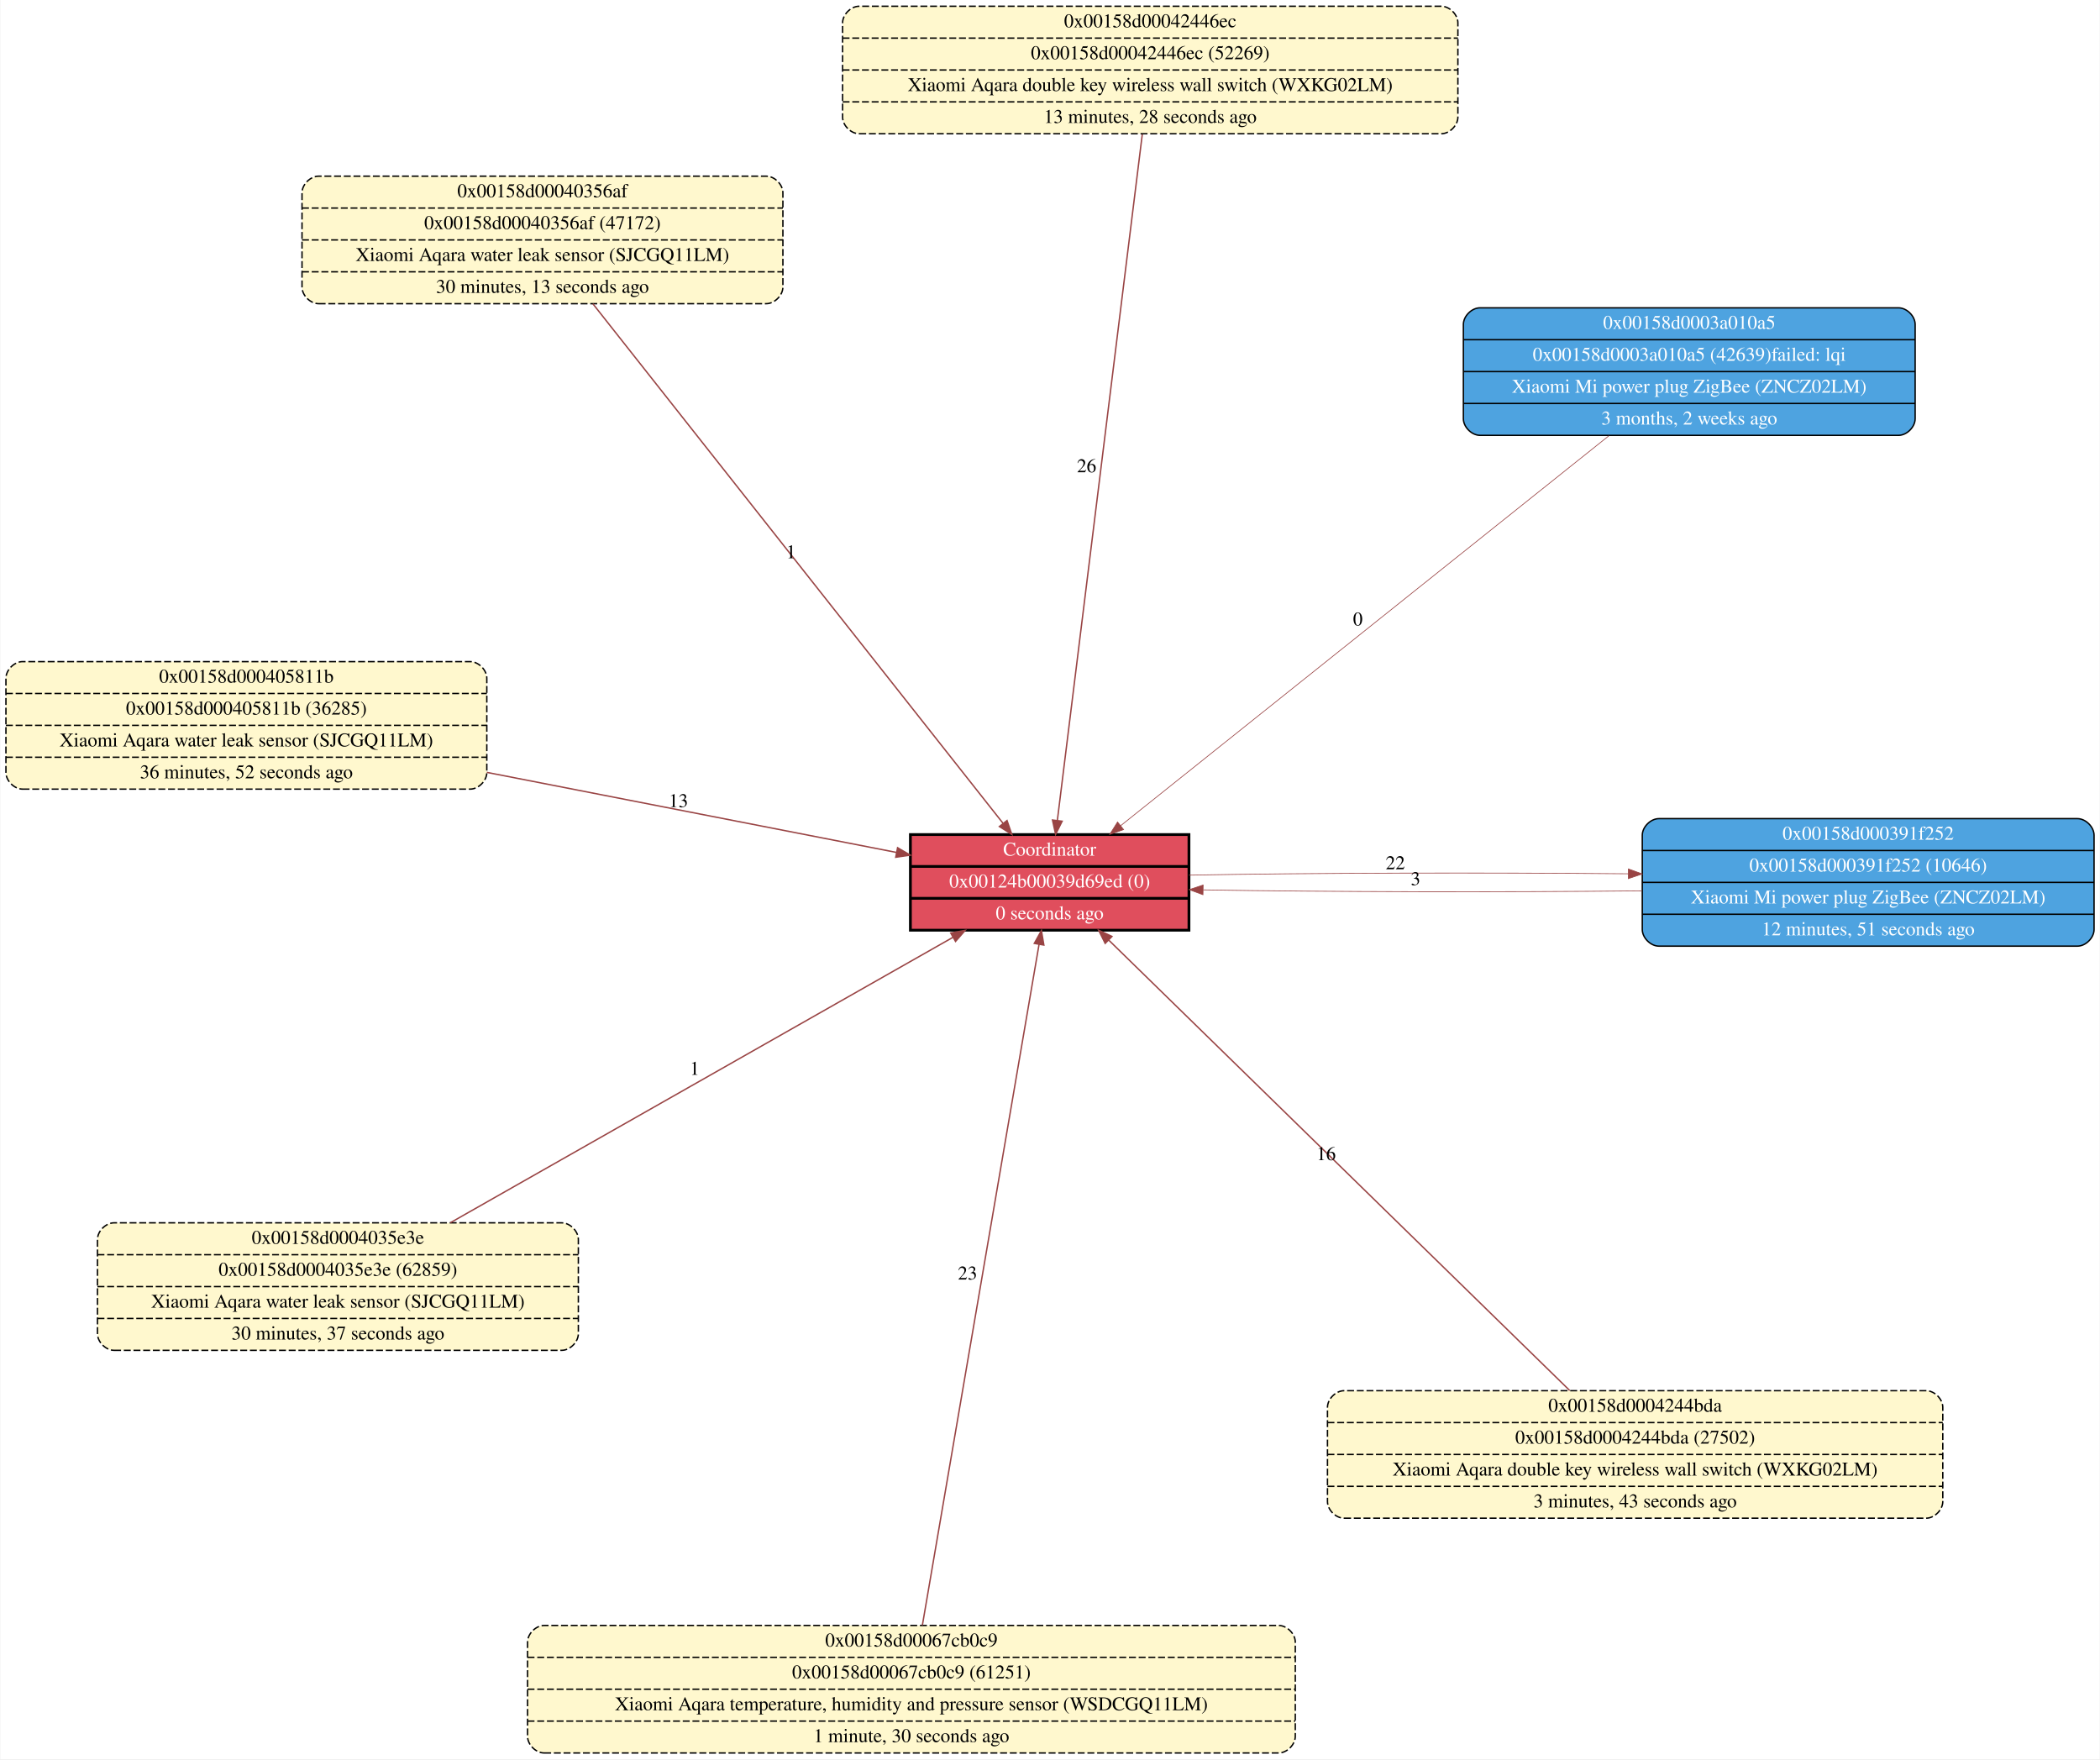
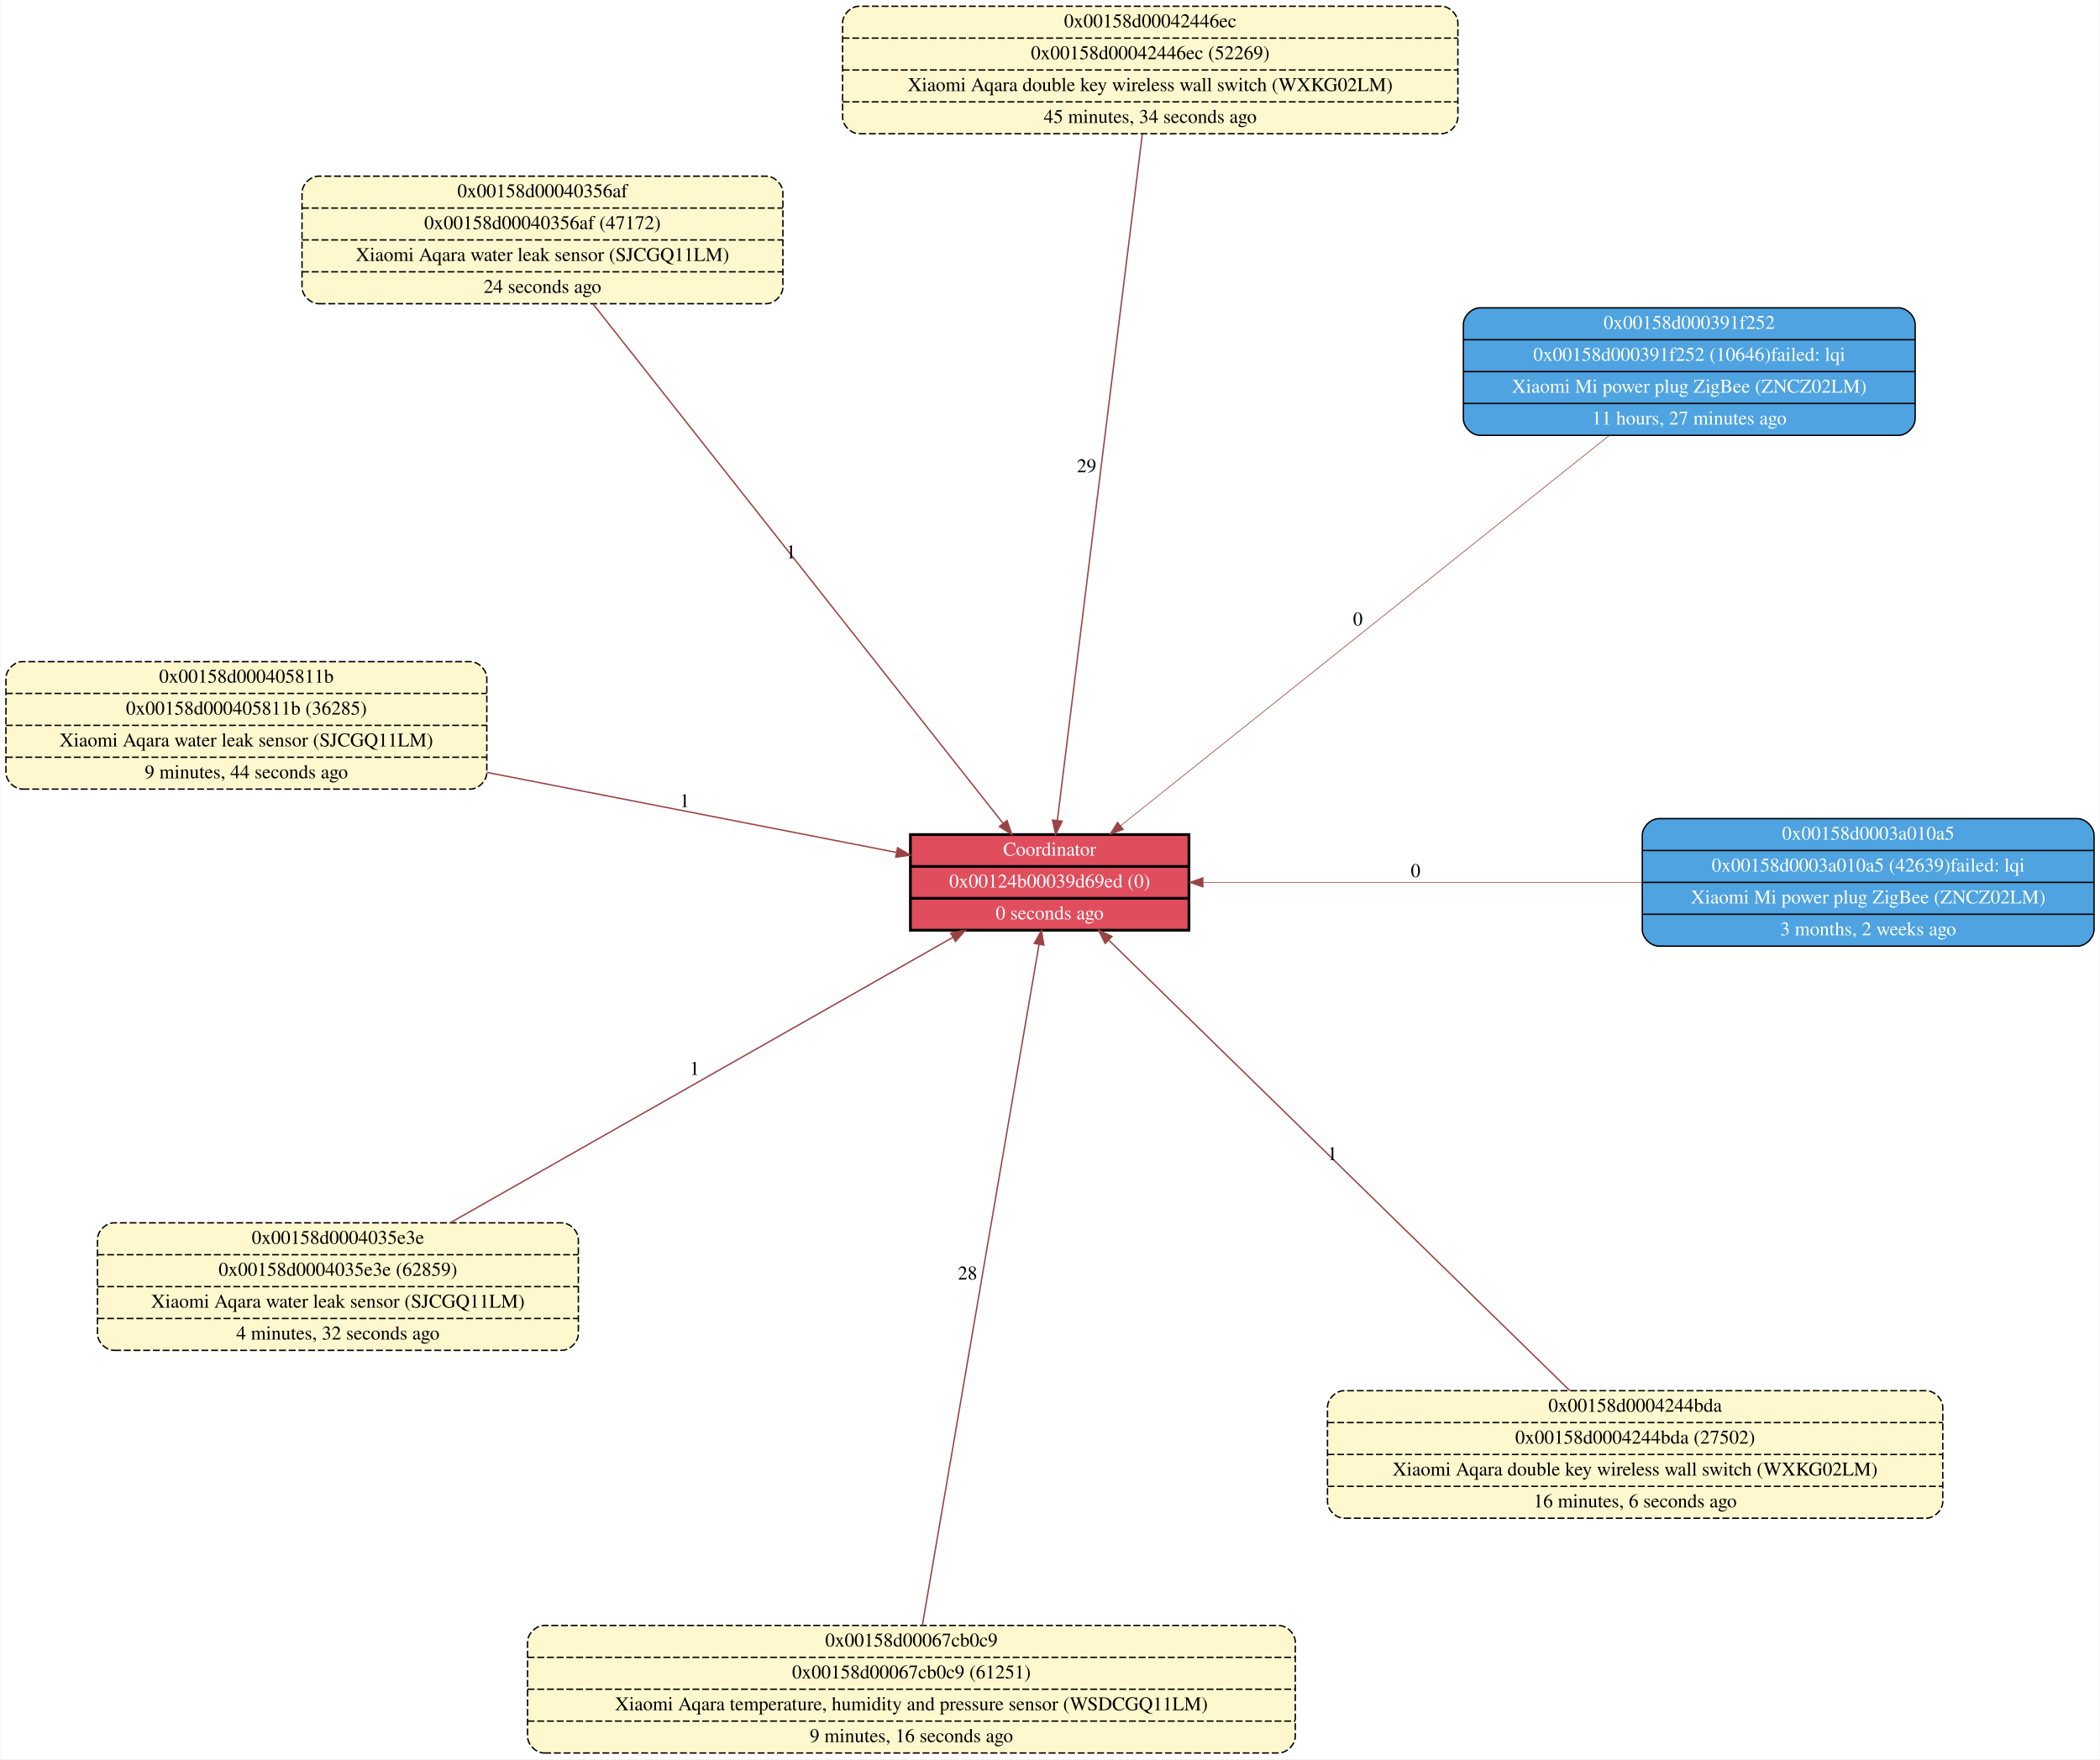
<svg xmlns="http://www.w3.org/2000/svg" width="1515pt" height="1269pt" viewBox="0.00 0.00 1514.78 1269.29">
  <g id="graph0" class="graph" transform="scale(1 1) rotate(0) translate(4 1265.29)">
    <polygon fill="white" stroke="transparent" points="-4,4 -4,-1265.29 1510.78,-1265.29 1510.78,4 -4,4" />
    <g id="node1" class="node">
      <polygon fill="#e04e5d" stroke="black" stroke-width="2" points="652.66,-594.14 652.66,-663.14 853.66,-663.14 853.66,-594.14 652.66,-594.14" />
      <text text-anchor="middle" x="753.16" y="-647.94" font-family="Times,serif" font-size="14.00" fill="#ffffff">Coordinator</text>
      <polyline fill="none" stroke="black" stroke-width="2" points="652.66,-640.14 853.66,-640.14 " />
      <text text-anchor="middle" x="753.16" y="-624.94" font-family="Times,serif" font-size="14.00" fill="#ffffff">0x00124b00039d69ed (0)</text>
      <polyline fill="none" stroke="black" stroke-width="2" points="652.66,-617.14 853.66,-617.14 " />
      <text text-anchor="middle" x="753.16" y="-601.94" font-family="Times,serif" font-size="14.00" fill="#ffffff">0 seconds ago</text>
    </g>
    <g id="node2" class="node">
      <path fill="#4ea3e0" stroke="black" d="M1192.78,-582.64C1192.78,-582.64 1494.78,-582.64 1494.78,-582.64 1500.78,-582.64 1506.78,-588.64 1506.78,-594.64 1506.78,-594.64 1506.78,-662.64 1506.78,-662.64 1506.78,-668.64 1500.78,-674.64 1494.78,-674.64 1494.78,-674.64 1192.78,-674.64 1192.78,-674.64 1186.78,-674.64 1180.78,-668.64 1180.78,-662.64 1180.78,-662.64 1180.78,-594.64 1180.78,-594.64 1180.78,-588.64 1186.78,-582.64 1192.78,-582.64" />
-       <text text-anchor="middle" x="1343.78" y="-659.44" font-family="Times,serif" font-size="14.00" fill="#ffffff">0x00158d000391f252</text>
+       <text text-anchor="middle" x="1343.78" y="-659.44" font-family="Times,serif" font-size="14.00" fill="#ffffff">0x00158d0003a010a5</text>
      <polyline fill="none" stroke="black" points="1180.78,-651.64 1506.78,-651.64 " />
-       <text text-anchor="middle" x="1343.78" y="-636.44" font-family="Times,serif" font-size="14.00" fill="#ffffff">0x00158d000391f252 (10646)</text>
+       <text text-anchor="middle" x="1343.78" y="-636.44" font-family="Times,serif" font-size="14.00" fill="#ffffff">0x00158d0003a010a5 (42639)failed: lqi</text>
      <polyline fill="none" stroke="black" points="1180.78,-628.64 1506.78,-628.64 " />
      <text text-anchor="middle" x="1343.78" y="-613.44" font-family="Times,serif" font-size="14.00" fill="#ffffff">Xiaomi Mi power plug ZigBee (ZNCZ02LM)</text>
      <polyline fill="none" stroke="black" points="1180.78,-605.64 1506.78,-605.64 " />
-       <text text-anchor="middle" x="1343.78" y="-590.44" font-family="Times,serif" font-size="14.00" fill="#ffffff">12 minutes, 51 seconds ago</text>
+       <text text-anchor="middle" x="1343.78" y="-590.44" font-family="Times,serif" font-size="14.00" fill="#ffffff">3 months, 2 weeks ago</text>
    </g>
    <g id="edge1" class="edge">
-       <path fill="none" stroke="#994444" stroke-width="0.5" d="M853.68,-633.86C940.36,-635.48 1067.46,-635.81 1170.5,-634.85" />
-       <polygon fill="#994444" stroke="#994444" stroke-width="0.5" points="1170.75,-638.34 1180.72,-634.74 1170.68,-631.34 1170.75,-638.34" />
-       <text text-anchor="middle" x="1002.59" y="-638.15" font-family="Times,serif" font-size="14.00">22</text>
-     </g>
-     <g id="edge3" class="edge">
-       <path fill="none" stroke="#994444" stroke-width="0.5" d="M1180.43,-622.53C1079.67,-621.48 953.11,-621.72 863.96,-623.23" />
-       <polygon fill="#994444" stroke="#994444" stroke-width="0.5" points="863.76,-619.73 853.83,-623.41 863.89,-626.73 863.76,-619.73" />
-       <text text-anchor="middle" x="1017.2" y="-626.68" font-family="Times,serif" font-size="14.00">3</text>
+       <path fill="none" stroke="#994444" stroke-width="0.5" d="M1180.43,-628.64C1079.67,-628.64 953.11,-628.64 863.96,-628.64" />
+       <polygon fill="#994444" stroke="#994444" stroke-width="0.5" points="863.83,-625.14 853.83,-628.64 863.83,-632.14 863.83,-625.14" />
+       <text text-anchor="middle" x="1017.2" y="-632.44" font-family="Times,serif" font-size="14.00">0</text>
    </g>
    <g id="node3" class="node">
      <path fill="#4ea3e0" stroke="black" d="M1063.68,-951.19C1063.68,-951.19 1365.68,-951.19 1365.68,-951.19 1371.68,-951.19 1377.68,-957.19 1377.68,-963.19 1377.68,-963.19 1377.68,-1031.19 1377.68,-1031.19 1377.68,-1037.19 1371.68,-1043.19 1365.68,-1043.19 1365.68,-1043.19 1063.68,-1043.19 1063.68,-1043.19 1057.68,-1043.19 1051.68,-1037.19 1051.68,-1031.19 1051.68,-1031.19 1051.68,-963.19 1051.68,-963.19 1051.68,-957.19 1057.68,-951.19 1063.68,-951.19" />
-       <text text-anchor="middle" x="1214.68" y="-1027.99" font-family="Times,serif" font-size="14.00" fill="#ffffff">0x00158d0003a010a5</text>
+       <text text-anchor="middle" x="1214.68" y="-1027.99" font-family="Times,serif" font-size="14.00" fill="#ffffff">0x00158d000391f252</text>
      <polyline fill="none" stroke="black" points="1051.68,-1020.19 1377.68,-1020.19 " />
-       <text text-anchor="middle" x="1214.68" y="-1004.99" font-family="Times,serif" font-size="14.00" fill="#ffffff">0x00158d0003a010a5 (42639)failed: lqi</text>
+       <text text-anchor="middle" x="1214.68" y="-1004.99" font-family="Times,serif" font-size="14.00" fill="#ffffff">0x00158d000391f252 (10646)failed: lqi</text>
      <polyline fill="none" stroke="black" points="1051.68,-997.19 1377.68,-997.19 " />
      <text text-anchor="middle" x="1214.68" y="-981.99" font-family="Times,serif" font-size="14.00" fill="#ffffff">Xiaomi Mi power plug ZigBee (ZNCZ02LM)</text>
      <polyline fill="none" stroke="black" points="1051.68,-974.19 1377.68,-974.19 " />
-       <text text-anchor="middle" x="1214.68" y="-958.99" font-family="Times,serif" font-size="14.00" fill="#ffffff">3 months, 2 weeks ago</text>
+       <text text-anchor="middle" x="1214.68" y="-958.99" font-family="Times,serif" font-size="14.00" fill="#ffffff">11 hours, 27 minutes ago</text>
    </g>
    <g id="edge2" class="edge">
      <path fill="none" stroke="#994444" stroke-width="0.5" d="M1156.69,-950.89C1065.72,-878.24 890.92,-738.65 804.34,-669.51" />
      <polygon fill="#994444" stroke="#994444" stroke-width="0.5" points="806.49,-666.75 796.49,-663.24 802.12,-672.22 806.49,-666.75" />
      <text text-anchor="middle" x="975.52" y="-814" font-family="Times,serif" font-size="14.00">0</text>
    </g>
    <g id="node4" class="node">
      <path fill="#fff8ce" stroke="black" stroke-dasharray="5,2" d="M615.72,-1168.79C615.72,-1168.79 1035.72,-1168.79 1035.72,-1168.79 1041.72,-1168.79 1047.72,-1174.79 1047.72,-1180.79 1047.72,-1180.79 1047.72,-1248.79 1047.72,-1248.79 1047.72,-1254.79 1041.72,-1260.79 1035.72,-1260.79 1035.72,-1260.79 615.72,-1260.79 615.72,-1260.79 609.72,-1260.79 603.72,-1254.79 603.72,-1248.79 603.72,-1248.79 603.72,-1180.79 603.72,-1180.79 603.72,-1174.79 609.72,-1168.79 615.72,-1168.79" />
      <text text-anchor="middle" x="825.72" y="-1245.59" font-family="Times,serif" font-size="14.00" fill="#000000">0x00158d00042446ec</text>
      <polyline fill="none" stroke="black" stroke-dasharray="5,2" points="603.72,-1237.79 1047.72,-1237.79 " />
      <text text-anchor="middle" x="825.72" y="-1222.59" font-family="Times,serif" font-size="14.00" fill="#000000">0x00158d00042446ec (52269)</text>
      <polyline fill="none" stroke="black" stroke-dasharray="5,2" points="603.72,-1214.79 1047.72,-1214.79 " />
      <text text-anchor="middle" x="825.72" y="-1199.59" font-family="Times,serif" font-size="14.00" fill="#000000">Xiaomi Aqara double key wireless wall switch (WXKG02LM)</text>
      <polyline fill="none" stroke="black" stroke-dasharray="5,2" points="603.72,-1191.79 1047.72,-1191.79 " />
-       <text text-anchor="middle" x="825.72" y="-1176.59" font-family="Times,serif" font-size="14.00" fill="#000000">13 minutes, 28 seconds ago</text>
+       <text text-anchor="middle" x="825.72" y="-1176.59" font-family="Times,serif" font-size="14.00" fill="#000000">45 minutes, 34 seconds ago</text>
    </g>
-     <g id="edge4" class="edge">
+     <g id="edge3" class="edge">
      <path fill="none" stroke="#994444" d="M819.97,-1168.3C806.31,-1058 772.09,-781.6 758.68,-673.23" />
      <polygon fill="#994444" stroke="#994444" points="762.15,-672.77 757.44,-663.27 755.2,-673.63 762.15,-672.77" />
-       <text text-anchor="middle" x="779.82" y="-924.56" font-family="Times,serif" font-size="14.00">26</text>
+       <text text-anchor="middle" x="779.82" y="-924.56" font-family="Times,serif" font-size="14.00">29</text>
    </g>
    <g id="node5" class="node">
      <path fill="#fff8ce" stroke="black" stroke-dasharray="5,2" d="M225.65,-1046.18C225.65,-1046.18 548.65,-1046.18 548.65,-1046.18 554.65,-1046.18 560.65,-1052.18 560.65,-1058.18 560.65,-1058.18 560.65,-1126.18 560.65,-1126.18 560.65,-1132.18 554.65,-1138.18 548.65,-1138.18 548.65,-1138.18 225.65,-1138.18 225.65,-1138.18 219.65,-1138.18 213.65,-1132.18 213.65,-1126.18 213.65,-1126.18 213.65,-1058.18 213.65,-1058.18 213.65,-1052.18 219.65,-1046.18 225.65,-1046.18" />
      <text text-anchor="middle" x="387.15" y="-1122.98" font-family="Times,serif" font-size="14.00" fill="#000000">0x00158d00040356af</text>
      <polyline fill="none" stroke="black" stroke-dasharray="5,2" points="213.65,-1115.18 560.65,-1115.18 " />
      <text text-anchor="middle" x="387.15" y="-1099.98" font-family="Times,serif" font-size="14.00" fill="#000000">0x00158d00040356af (47172)</text>
      <polyline fill="none" stroke="black" stroke-dasharray="5,2" points="213.65,-1092.18 560.65,-1092.18 " />
      <text text-anchor="middle" x="387.15" y="-1076.98" font-family="Times,serif" font-size="14.00" fill="#000000">Xiaomi Aqara water leak sensor (SJCGQ11LM)</text>
      <polyline fill="none" stroke="black" stroke-dasharray="5,2" points="213.65,-1069.18 560.65,-1069.18 " />
-       <text text-anchor="middle" x="387.15" y="-1053.98" font-family="Times,serif" font-size="14.00" fill="#000000">30 minutes, 13 seconds ago</text>
+       <text text-anchor="middle" x="387.15" y="-1053.98" font-family="Times,serif" font-size="14.00" fill="#000000">24 seconds ago</text>
    </g>
-     <g id="edge5" class="edge">
+     <g id="edge4" class="edge">
      <path fill="none" stroke="#994444" d="M423.58,-1046.04C494.61,-956.08 650.65,-758.45 719.45,-671.33" />
      <polygon fill="#994444" stroke="#994444" points="722.38,-673.27 725.83,-663.25 716.88,-668.93 722.38,-673.27" />
      <text text-anchor="middle" x="566.51" y="-862.48" font-family="Times,serif" font-size="14.00">1</text>
    </g>
    <g id="node6" class="node">
      <path fill="#fff8ce" stroke="black" stroke-dasharray="5,2" d="M12,-695.93C12,-695.93 335,-695.93 335,-695.93 341,-695.93 347,-701.93 347,-707.93 347,-707.93 347,-775.93 347,-775.93 347,-781.93 341,-787.93 335,-787.93 335,-787.93 12,-787.93 12,-787.93 6,-787.93 0,-781.93 0,-775.93 0,-775.93 0,-707.93 0,-707.93 0,-701.93 6,-695.93 12,-695.93" />
      <text text-anchor="middle" x="173.5" y="-772.73" font-family="Times,serif" font-size="14.00" fill="#000000">0x00158d000405811b</text>
      <polyline fill="none" stroke="black" stroke-dasharray="5,2" points="0,-764.93 347,-764.93 " />
      <text text-anchor="middle" x="173.5" y="-749.73" font-family="Times,serif" font-size="14.00" fill="#000000">0x00158d000405811b (36285)</text>
      <polyline fill="none" stroke="black" stroke-dasharray="5,2" points="0,-741.93 347,-741.93 " />
      <text text-anchor="middle" x="173.5" y="-726.73" font-family="Times,serif" font-size="14.00" fill="#000000">Xiaomi Aqara water leak sensor (SJCGQ11LM)</text>
      <polyline fill="none" stroke="black" stroke-dasharray="5,2" points="0,-718.93 347,-718.93 " />
-       <text text-anchor="middle" x="173.5" y="-703.73" font-family="Times,serif" font-size="14.00" fill="#000000">36 minutes, 52 seconds ago</text>
+       <text text-anchor="middle" x="173.5" y="-703.73" font-family="Times,serif" font-size="14.00" fill="#000000">9 minutes, 44 seconds ago</text>
    </g>
-     <g id="edge6" class="edge">
+     <g id="edge5" class="edge">
      <path fill="none" stroke="#994444" d="M347.02,-708.01C442.86,-689.28 559.03,-666.58 642.53,-650.26" />
      <polygon fill="#994444" stroke="#994444" points="643.41,-653.65 652.55,-648.3 642.07,-646.78 643.41,-653.65" />
-       <text text-anchor="middle" x="485.28" y="-682.94" font-family="Times,serif" font-size="14.00">13</text>
+       <text text-anchor="middle" x="489.78" y="-682.94" font-family="Times,serif" font-size="14.00">1</text>
    </g>
    <g id="node7" class="node">
      <path fill="#fff8ce" stroke="black" stroke-dasharray="5,2" d="M78.05,-291.01C78.05,-291.01 401.05,-291.01 401.05,-291.01 407.05,-291.01 413.05,-297.01 413.05,-303.01 413.05,-303.01 413.05,-371.01 413.05,-371.01 413.05,-377.01 407.05,-383.01 401.05,-383.01 401.05,-383.01 78.05,-383.01 78.05,-383.01 72.05,-383.01 66.05,-377.01 66.05,-371.01 66.05,-371.01 66.05,-303.01 66.05,-303.01 66.05,-297.01 72.05,-291.01 78.05,-291.01" />
      <text text-anchor="middle" x="239.55" y="-367.81" font-family="Times,serif" font-size="14.00" fill="#000000">0x00158d0004035e3e</text>
      <polyline fill="none" stroke="black" stroke-dasharray="5,2" points="66.05,-360.01 413.05,-360.01 " />
      <text text-anchor="middle" x="239.55" y="-344.81" font-family="Times,serif" font-size="14.00" fill="#000000">0x00158d0004035e3e (62859)</text>
      <polyline fill="none" stroke="black" stroke-dasharray="5,2" points="66.05,-337.01 413.05,-337.01 " />
      <text text-anchor="middle" x="239.55" y="-321.81" font-family="Times,serif" font-size="14.00" fill="#000000">Xiaomi Aqara water leak sensor (SJCGQ11LM)</text>
      <polyline fill="none" stroke="black" stroke-dasharray="5,2" points="66.05,-314.01 413.05,-314.01 " />
-       <text text-anchor="middle" x="239.55" y="-298.81" font-family="Times,serif" font-size="14.00" fill="#000000">30 minutes, 37 seconds ago</text>
+       <text text-anchor="middle" x="239.55" y="-298.81" font-family="Times,serif" font-size="14.00" fill="#000000">4 minutes, 32 seconds ago</text>
    </g>
-     <g id="edge7" class="edge">
+     <g id="edge6" class="edge">
      <path fill="none" stroke="#994444" d="M320.65,-383.06C420.6,-439.81 588.78,-535.3 683.28,-588.96" />
      <polygon fill="#994444" stroke="#994444" points="681.76,-592.12 692.19,-594.02 685.22,-586.04 681.76,-592.12" />
      <text text-anchor="middle" x="496.96" y="-489.81" font-family="Times,serif" font-size="14.00">1</text>
    </g>
    <g id="node8" class="node">
      <path fill="#fff8ce" stroke="black" stroke-dasharray="5,2" d="M388.39,-0.5C388.39,-0.5 918.39,-0.5 918.39,-0.5 924.39,-0.5 930.39,-6.5 930.39,-12.5 930.39,-12.5 930.39,-80.5 930.39,-80.5 930.39,-86.5 924.39,-92.5 918.39,-92.5 918.39,-92.5 388.39,-92.5 388.39,-92.5 382.39,-92.5 376.39,-86.5 376.39,-80.5 376.39,-80.5 376.39,-12.5 376.39,-12.5 376.39,-6.5 382.39,-0.5 388.39,-0.5" />
      <text text-anchor="middle" x="653.39" y="-77.3" font-family="Times,serif" font-size="14.00" fill="#000000">0x00158d00067cb0c9</text>
      <polyline fill="none" stroke="black" stroke-dasharray="5,2" points="376.39,-69.5 930.39,-69.5 " />
      <text text-anchor="middle" x="653.39" y="-54.3" font-family="Times,serif" font-size="14.00" fill="#000000">0x00158d00067cb0c9 (61251)</text>
      <polyline fill="none" stroke="black" stroke-dasharray="5,2" points="376.39,-46.5 930.39,-46.5 " />
      <text text-anchor="middle" x="653.39" y="-31.3" font-family="Times,serif" font-size="14.00" fill="#000000">Xiaomi Aqara temperature, humidity and pressure sensor (WSDCGQ11LM)</text>
      <polyline fill="none" stroke="black" stroke-dasharray="5,2" points="376.39,-23.5 930.39,-23.5 " />
-       <text text-anchor="middle" x="653.39" y="-8.3" font-family="Times,serif" font-size="14.00" fill="#000000">1 minute, 30 seconds ago</text>
+       <text text-anchor="middle" x="653.39" y="-8.3" font-family="Times,serif" font-size="14.00" fill="#000000">9 minutes, 16 seconds ago</text>
    </g>
-     <g id="edge8" class="edge">
+     <g id="edge7" class="edge">
      <path fill="none" stroke="#994444" d="M661.3,-92.67C680.05,-202.08 727.01,-476.07 745.5,-583.97" />
      <polygon fill="#994444" stroke="#994444" points="742.06,-584.62 747.2,-593.88 748.96,-583.43 742.06,-584.62" />
-       <text text-anchor="middle" x="693.9" y="-342.12" font-family="Times,serif" font-size="14.00">23</text>
+       <text text-anchor="middle" x="693.9" y="-342.12" font-family="Times,serif" font-size="14.00">28</text>
    </g>
    <g id="node9" class="node">
      <path fill="#fff8ce" stroke="black" stroke-dasharray="5,2" d="M965.62,-169.89C965.62,-169.89 1385.62,-169.89 1385.62,-169.89 1391.62,-169.89 1397.62,-175.89 1397.62,-181.89 1397.62,-181.89 1397.62,-249.89 1397.62,-249.89 1397.62,-255.89 1391.62,-261.89 1385.62,-261.89 1385.62,-261.89 965.62,-261.89 965.62,-261.89 959.62,-261.89 953.62,-255.89 953.62,-249.89 953.62,-249.89 953.62,-181.89 953.62,-181.89 953.62,-175.89 959.62,-169.89 965.62,-169.89" />
      <text text-anchor="middle" x="1175.62" y="-246.69" font-family="Times,serif" font-size="14.00" fill="#000000">0x00158d0004244bda</text>
      <polyline fill="none" stroke="black" stroke-dasharray="5,2" points="953.62,-238.89 1397.62,-238.89 " />
      <text text-anchor="middle" x="1175.62" y="-223.69" font-family="Times,serif" font-size="14.00" fill="#000000">0x00158d0004244bda (27502)</text>
      <polyline fill="none" stroke="black" stroke-dasharray="5,2" points="953.62,-215.89 1397.62,-215.89 " />
      <text text-anchor="middle" x="1175.62" y="-200.69" font-family="Times,serif" font-size="14.00" fill="#000000">Xiaomi Aqara double key wireless wall switch (WXKG02LM)</text>
      <polyline fill="none" stroke="black" stroke-dasharray="5,2" points="953.62,-192.89 1397.62,-192.89 " />
-       <text text-anchor="middle" x="1175.62" y="-177.69" font-family="Times,serif" font-size="14.00" fill="#000000">3 minutes, 43 seconds ago</text>
+       <text text-anchor="middle" x="1175.62" y="-177.69" font-family="Times,serif" font-size="14.00" fill="#000000">16 minutes, 6 seconds ago</text>
    </g>
-     <g id="edge9" class="edge">
+     <g id="edge8" class="edge">
      <path fill="none" stroke="#994444" d="M1128.39,-262.04C1045.58,-342.94 875.46,-509.15 795.91,-586.86" />
      <polygon fill="#994444" stroke="#994444" points="793.21,-584.61 788.51,-594.1 798.1,-589.62 793.21,-584.61" />
-       <text text-anchor="middle" x="952.65" y="-428.25" font-family="Times,serif" font-size="14.00">16</text>
+       <text text-anchor="middle" x="957.15" y="-428.25" font-family="Times,serif" font-size="14.00">1</text>
    </g>
  </g>
</svg>
